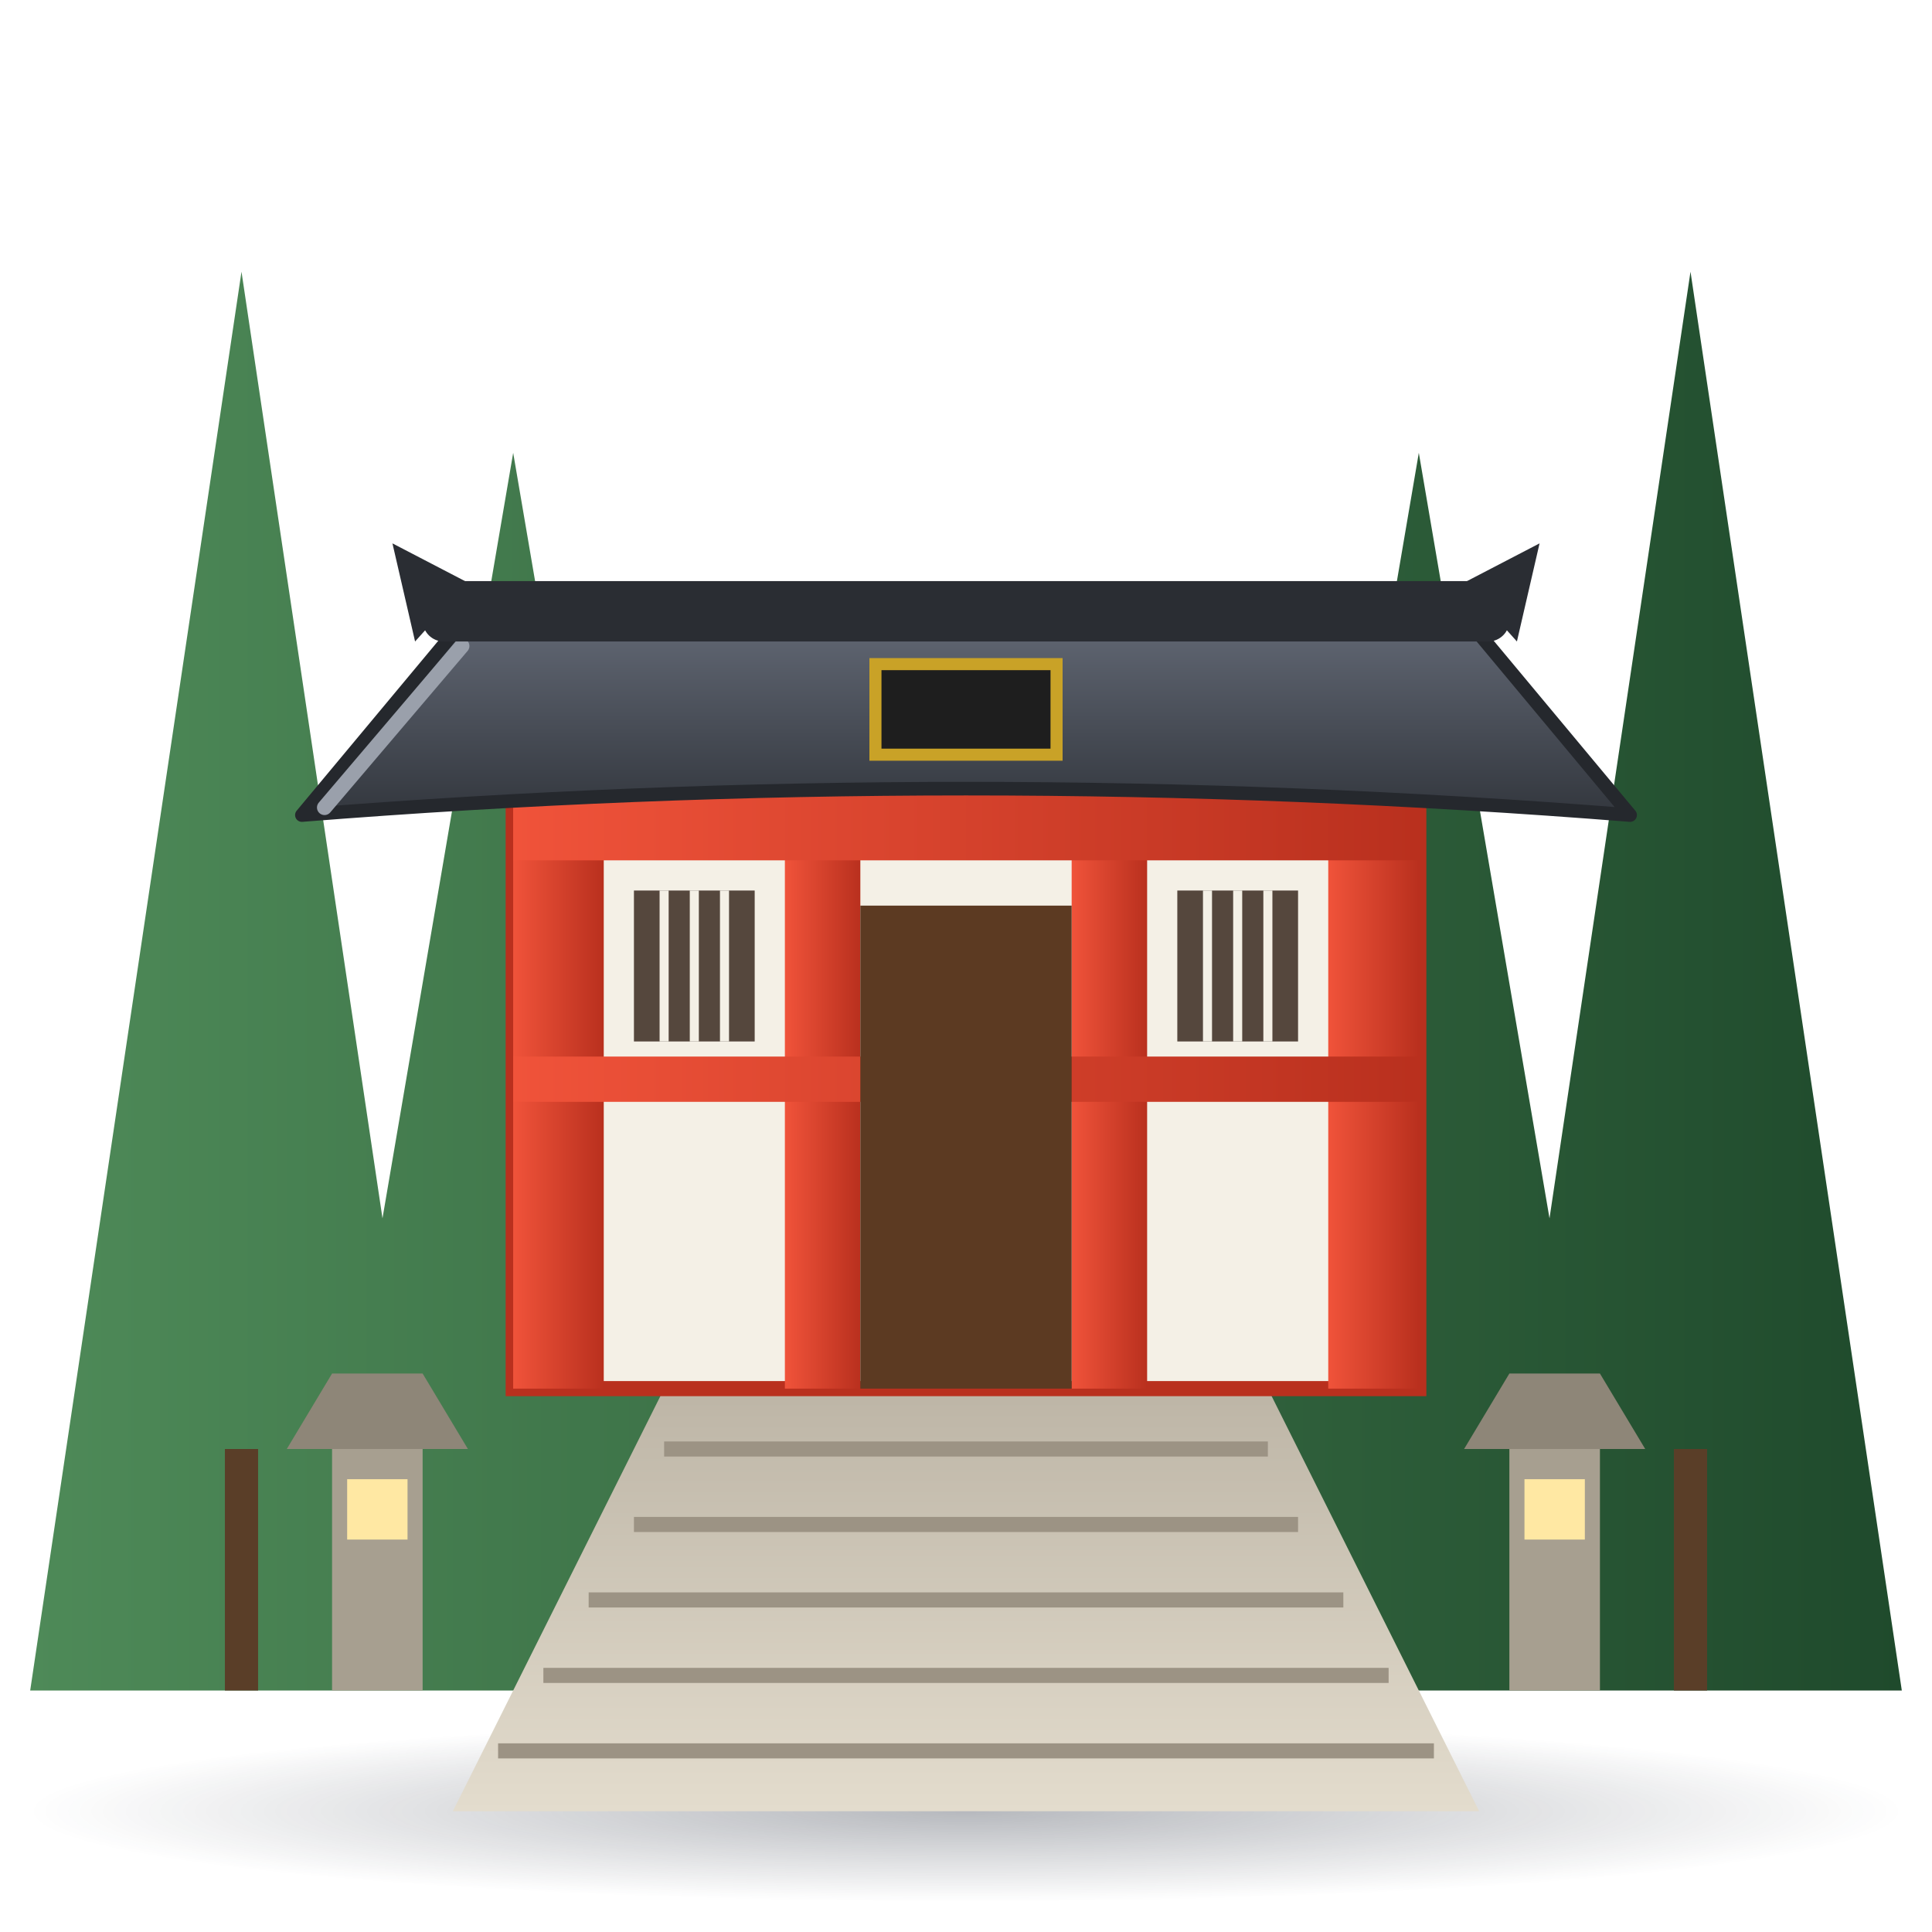
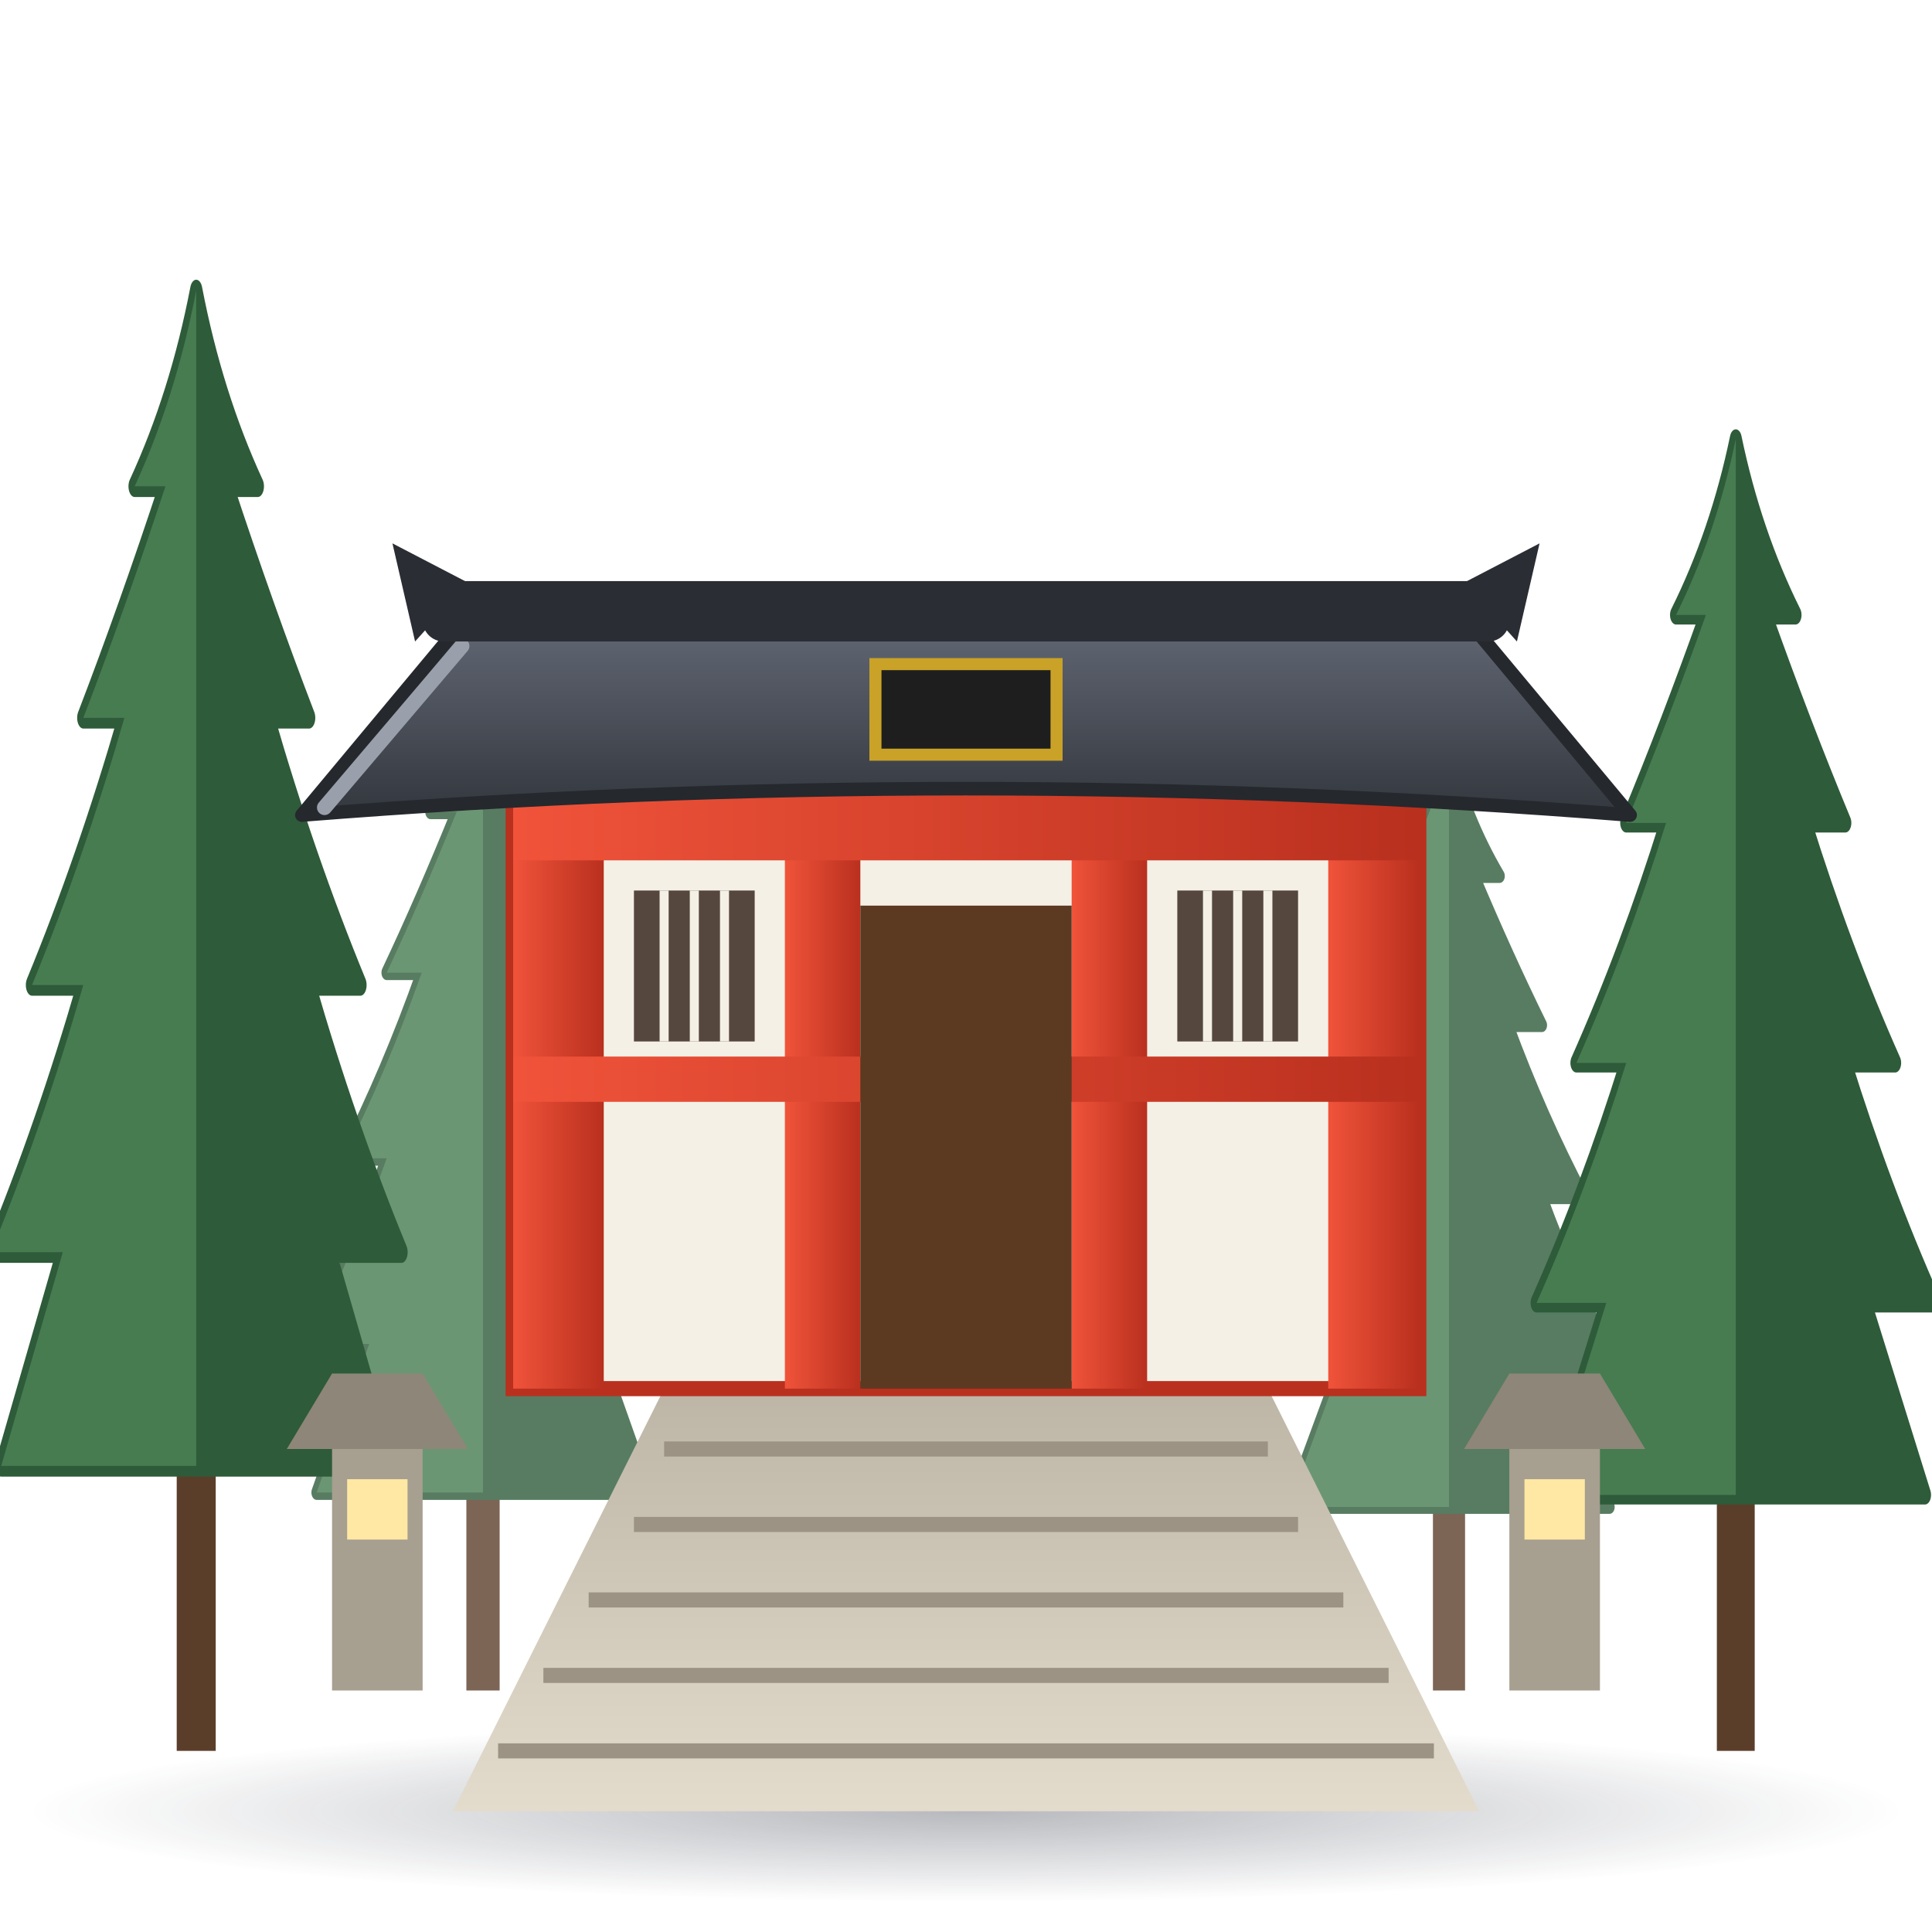
<svg xmlns="http://www.w3.org/2000/svg" viewBox="0 0 128 128">
  <defs>
    <radialGradient id="groundShadow">
      <stop offset="0" stop-color="#1D2433" stop-opacity=".32" />
      <stop offset="1" stop-color="#1D2433" stop-opacity="0" />
    </radialGradient>
-     <linearGradient id="cedar" x1="0" x2="1" y1="0" y2="0">
-       <stop offset="0" stop-color="#4E8A58" />
-       <stop offset="1" stop-color="#1F4A2C" />
-     </linearGradient>
+     <g id="cedar">
+       <rect x="-1.9" y="-19" width="3.8" height="19" fill="#5B3E2A" />
+       <path d="M0-82Q2-76 6-71H3Q7-64 11-58H7Q11-50 16-43H11Q15-35 20-28H13Q16-22 19-16H-19Q-16-22-13-28H-20Q-15-35-11-43H-16Q-11-50-7-58H-11Q-7-64-3-71H-6Q-2-76 0-82Z" fill="#2E5B39" stroke="#2E5B39" stroke-width="1.2" stroke-linejoin="round" />
+       <path d="M0-82Q-2-76-6-71H-3Q-7-64-11-58H-7Q-11-50-16-43H-11Q-15-35-20-28H-13Q-16-22-19-16H0Z" fill="#5A9763" opacity=".55" />
+     </g>
    <linearGradient id="vermilion" x1="0" x2="1" y1="0" y2="0">
      <stop offset="0" stop-color="#F0533A" />
      <stop offset="1" stop-color="#B9301E" />
    </linearGradient>
    <linearGradient id="roof" x1="0" x2="0" y1="0" y2="1">
      <stop offset="0" stop-color="#5E6470" />
      <stop offset="1" stop-color="#33373E" />
    </linearGradient>
    <linearGradient id="stone" x1="0" x2="0" y1="0" y2="1">
      <stop offset="0" stop-color="#BDB5A6" />
      <stop offset="1" stop-color="#E3DCCD" />
    </linearGradient>
  </defs>
  <ellipse cx="64" cy="120" rx="62" ry="6" fill="url(#groundShadow)" />
-   <path d="M2 112 16 18 30 112ZM20 112 34 30 48 112ZM80 112 94 30 108 112ZM98 112 112 18 126 112Z" fill="url(#cedar)" />
-   <path d="M16 112V96M112 112V96" stroke="#5A3E28" stroke-width="2.2" />
+   <use href="#cedar" transform="translate(32 112) scale(.58 .82)" opacity=".8" />
+   <use href="#cedar" transform="translate(96 112) scale(.56 .76)" opacity=".8" />
+   <use href="#cedar" transform="translate(13 116) scale(.68 1.18)" />
+   <use href="#cedar" transform="translate(115 116) scale(.66 1.06)" />
  <path d="M30 120H98L84 92H44Z" fill="url(#stone)" />
  <path d="M33 116H95M36 111H92M39 106H89M42 101H86M44 96H84" stroke="#9C9384" stroke-width="1" />
  <rect x="34" y="52" width="60" height="40" fill="#F4F0E6" />
  <rect x="34" y="52" width="60" height="40" fill="none" stroke="#B9301E" stroke-width="1" />
  <rect x="34" y="52" width="6" height="40" fill="url(#vermilion)" />
  <rect x="88" y="52" width="6" height="40" fill="url(#vermilion)" />
  <rect x="52" y="52" width="5" height="40" fill="url(#vermilion)" />
  <rect x="71" y="52" width="5" height="40" fill="url(#vermilion)" />
  <rect x="34" y="52" width="60" height="5" fill="url(#vermilion)" />
  <rect x="34" y="70" width="60" height="3" fill="url(#vermilion)" />
  <path d="M57 92V60H71V92Z" fill="#5C3A22" />
  <g fill="#3A2A20" fill-opacity=".85">
    <rect x="42" y="59" width="8" height="10" />
    <rect x="78" y="59" width="8" height="10" />
  </g>
  <path d="M44 59V69M46 59V69M48 59V69M80 59V69M82 59V69M84 59V69" stroke="#F4F0E6" stroke-width=".6" />
  <path d="M20 54 30 42H98L108 54Q64 50.5 20 54Z" fill="url(#roof)" stroke="#25282D" stroke-width=".9" stroke-linejoin="round" />
  <path d="M21.5 53.5 30.6 42.8" stroke="#9AA0AB" stroke-width="1" stroke-linecap="round" />
  <rect x="28" y="38.5" width="72" height="4" rx="1.4" fill="#2A2D33" />
  <path d="M27.5 42.5 26 36 31 38.6ZM100.5 42.5 102 36 97 38.6Z" fill="#2A2D33" />
  <rect x="58" y="44" width="12" height="6" fill="#1E1E1E" stroke="#C9A227" stroke-width=".8" />
  <g>
    <rect x="22" y="96" width="6" height="16" fill="#A79F90" />
    <path d="M19 96H31L28 91H22Z" fill="#8E8678" />
    <rect x="23" y="98" width="4" height="4" fill="#FFE8A3" />
    <rect x="100" y="96" width="6" height="16" fill="#A79F90" />
    <path d="M97 96H109L106 91H100Z" fill="#8E8678" />
    <rect x="101" y="98" width="4" height="4" fill="#FFE8A3" />
  </g>
</svg>
